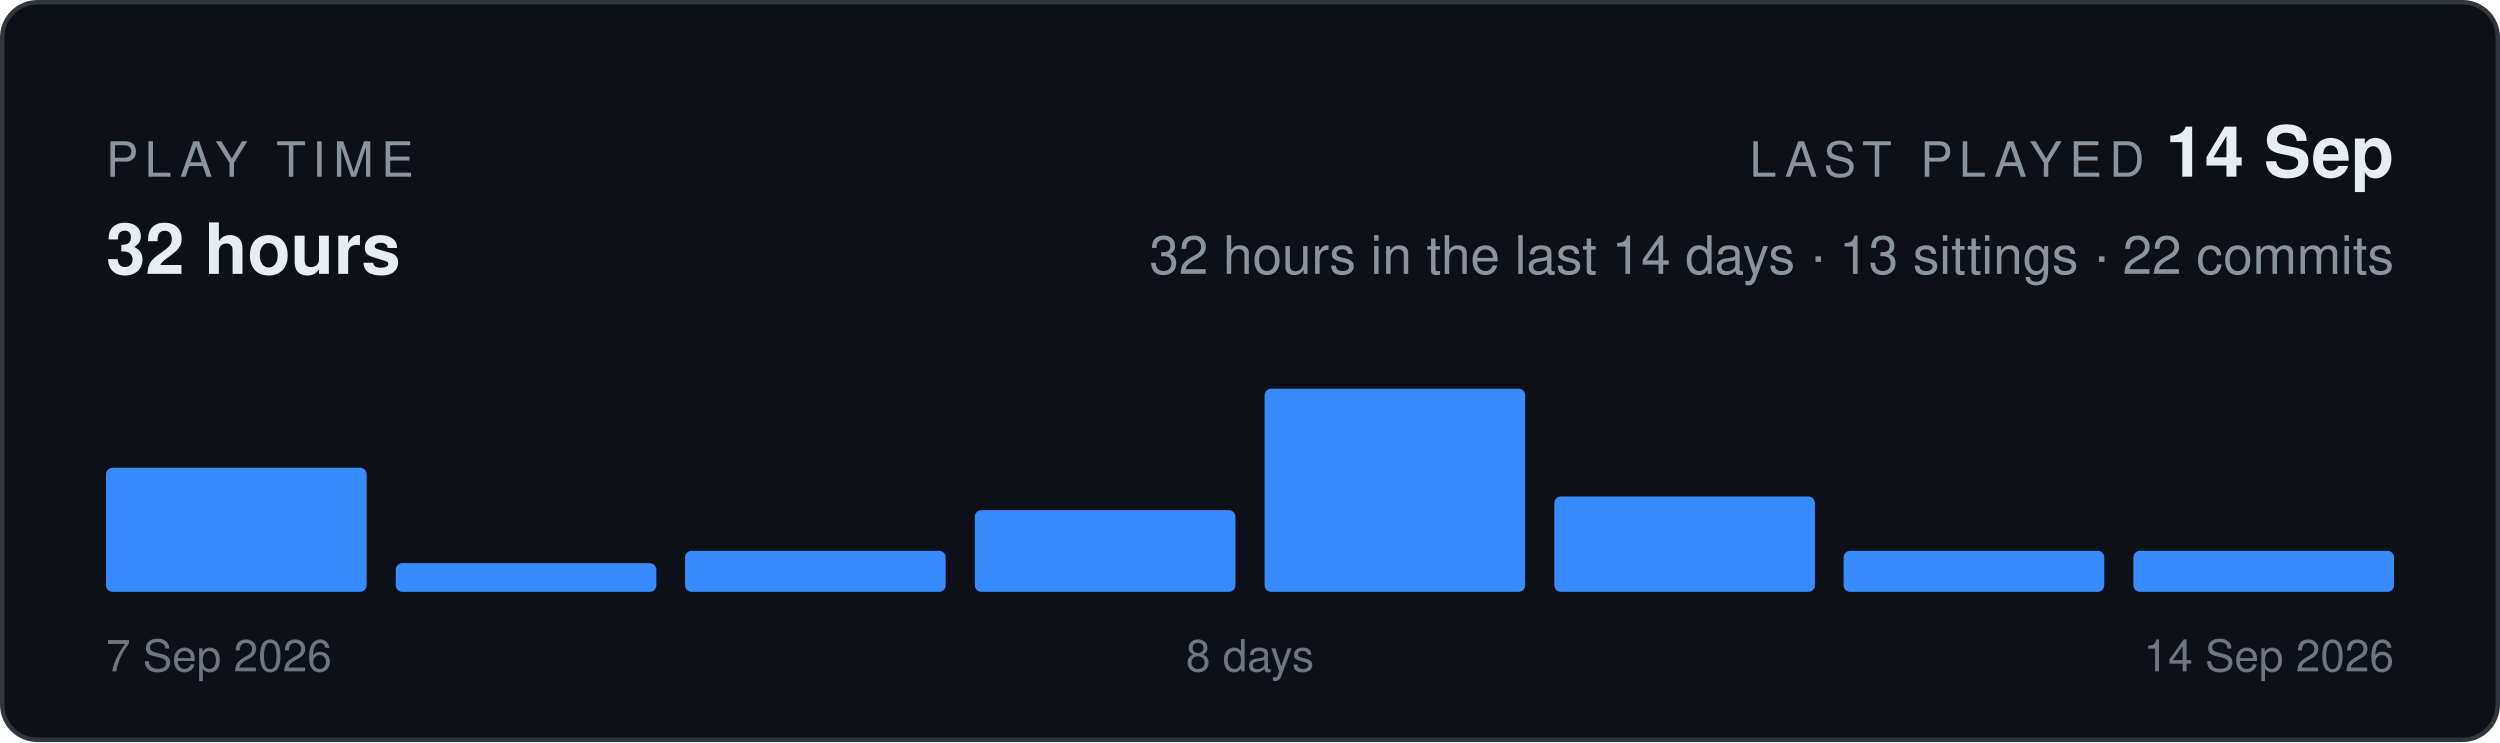
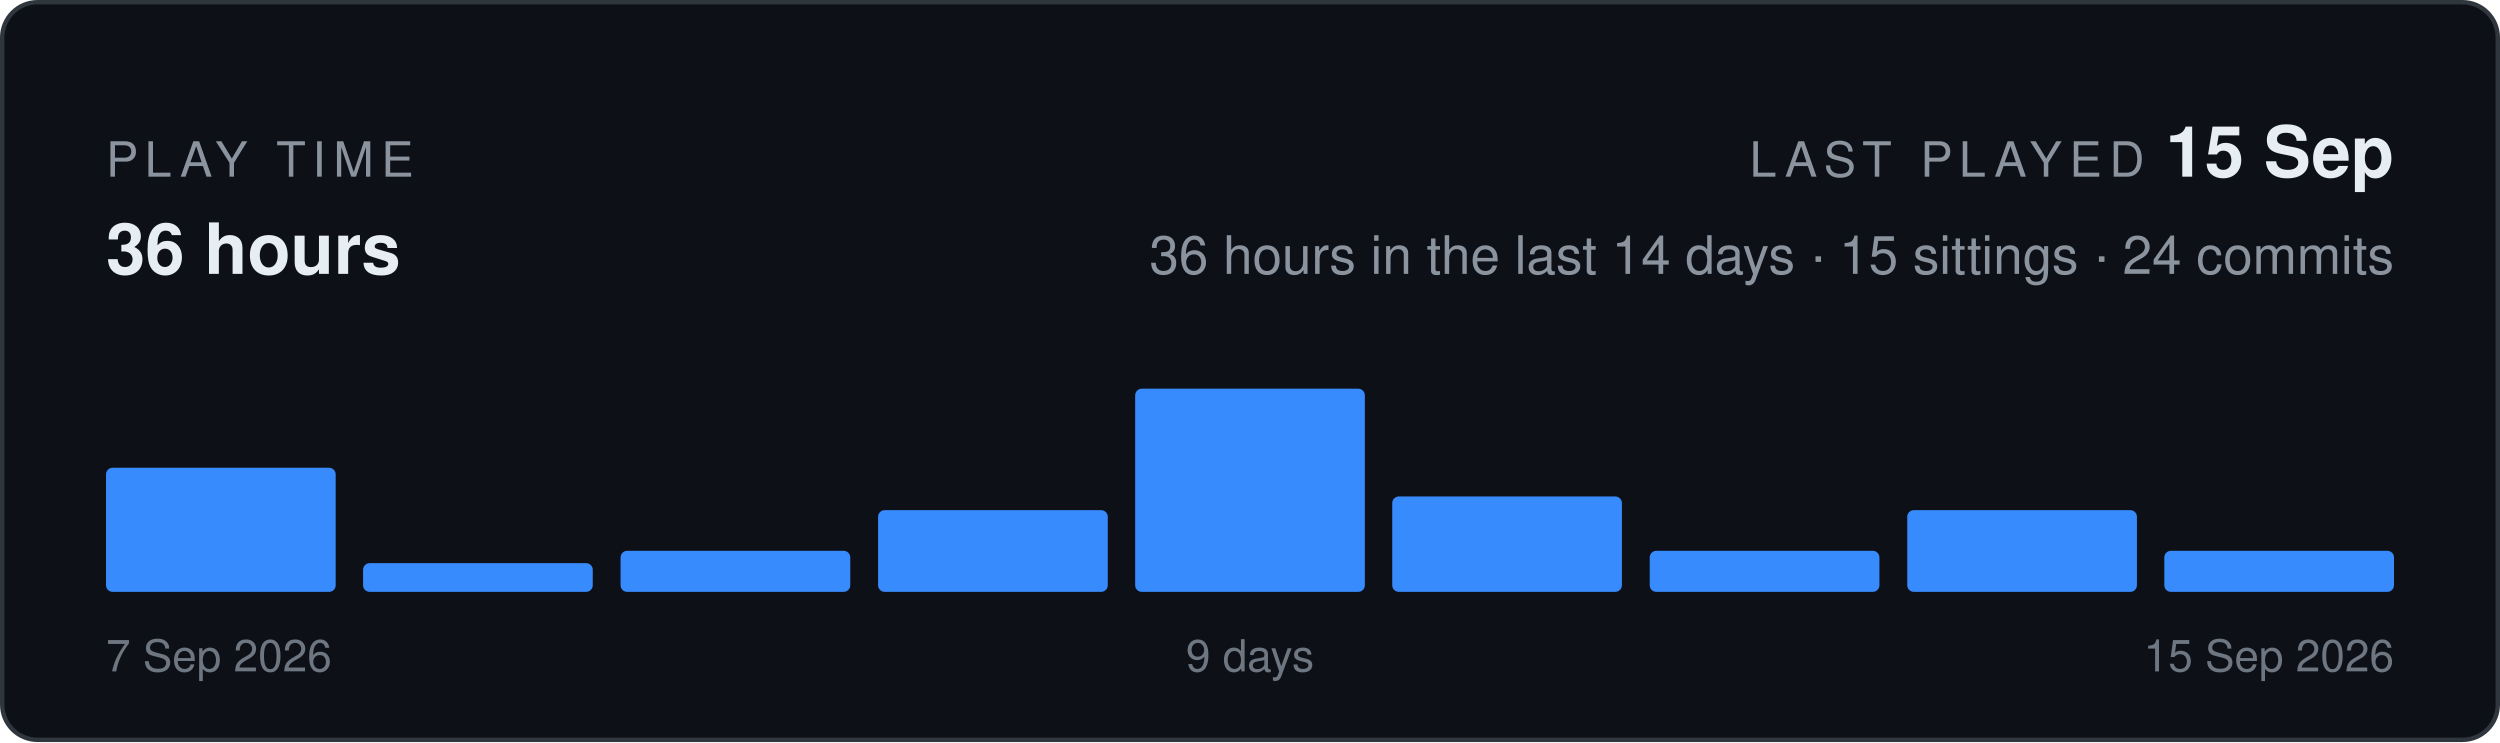
- <svg xmlns="http://www.w3.org/2000/svg" width="566" height="168" viewBox="0 0 566 168" role="img" aria-label="Play time: 32 hours over 22 commits, last played 14 Sep">
+ <svg xmlns="http://www.w3.org/2000/svg" width="566" height="168" viewBox="0 0 566 168" role="img" aria-label="Play time: 36 hours over 24 commits, last played 15 Sep">
  <style>
    .card { fill: #0d1117; stroke: #30363d }
    text { font-family: -apple-system, BlinkMacSystemFont, "Segoe UI", Helvetica, Arial, sans-serif }
    .label { font-size: 11px; letter-spacing: 1.7px; fill: #8b949e }
    .stat { font-size: 16px; font-weight: 600; letter-spacing: normal; fill: #e6edf3 }
    .note { font-size: 12px; fill: #8b949e }
    .axis { font-size: 10px; fill: #6e7681 }
    .bar { fill: #388bfd }
    .bar-quiet { fill: #21262d }
  </style>
  <rect class="card" x="0.5" y="0.5" width="565" height="167" rx="8" />
  <text class="label" x="24" y="40">PLAY TIME</text>
-   <text class="stat" x="24" y="62">32 hours</text>
-   <text class="label" x="542" y="40" text-anchor="end">LAST PLAYED <tspan class="stat">14 Sep</tspan>
+   <text class="stat" x="24" y="62">36 hours</text>
+   <text class="label" x="542" y="40" text-anchor="end">LAST PLAYED <tspan class="stat">15 Sep</tspan>
  </text>
-   <text class="note" x="542" y="62" text-anchor="end">32 hours in the last 14 days   ·   13 sittings   ·   22 commits</text>
-   <rect class="bar" x="24.0" y="105.9" width="59" height="28.1" rx="1.5" />
-   <rect class="bar" x="89.6" y="127.5" width="59" height="6.5" rx="1.5" />
-   <rect class="bar" x="155.1" y="124.7" width="59" height="9.3" rx="1.5" />
-   <rect class="bar" x="220.7" y="115.5" width="59" height="18.5" rx="1.5" />
-   <rect class="bar" x="286.3" y="88.0" width="59" height="46.0" rx="1.5" />
-   <rect class="bar" x="351.9" y="112.4" width="59" height="21.6" rx="1.5" />
-   <rect class="bar" x="417.4" y="124.7" width="59" height="9.3" rx="1.5" />
-   <rect class="bar" x="483.0" y="124.7" width="59" height="9.3" rx="1.5" />
+   <text class="note" x="542" y="62" text-anchor="end">36 hours in the last 14 days   ·   15 sittings   ·   24 commits</text>
+   <rect class="bar" x="24.0" y="105.9" width="52" height="28.1" rx="1.5" />
+   <rect class="bar" x="82.2" y="127.5" width="52" height="6.5" rx="1.5" />
+   <rect class="bar" x="140.5" y="124.7" width="52" height="9.3" rx="1.5" />
+   <rect class="bar" x="198.8" y="115.5" width="52" height="18.5" rx="1.5" />
+   <rect class="bar" x="257.0" y="88.0" width="52" height="46.0" rx="1.5" />
+   <rect class="bar" x="315.2" y="112.4" width="52" height="21.6" rx="1.5" />
+   <rect class="bar" x="373.5" y="124.7" width="52" height="9.3" rx="1.5" />
+   <rect class="bar" x="431.8" y="115.5" width="52" height="18.5" rx="1.5" />
+   <rect class="bar" x="490.0" y="124.7" width="52" height="9.3" rx="1.5" />
  <text class="axis" x="24" y="152">7 Sep 2026</text>
-   <text class="axis" x="283" y="152" text-anchor="middle">8 days</text>
-   <text class="axis" x="542" y="152" text-anchor="end">14 Sep 2026</text>
+   <text class="axis" x="283" y="152" text-anchor="middle">9 days</text>
+   <text class="axis" x="542" y="152" text-anchor="end">15 Sep 2026</text>
</svg>
